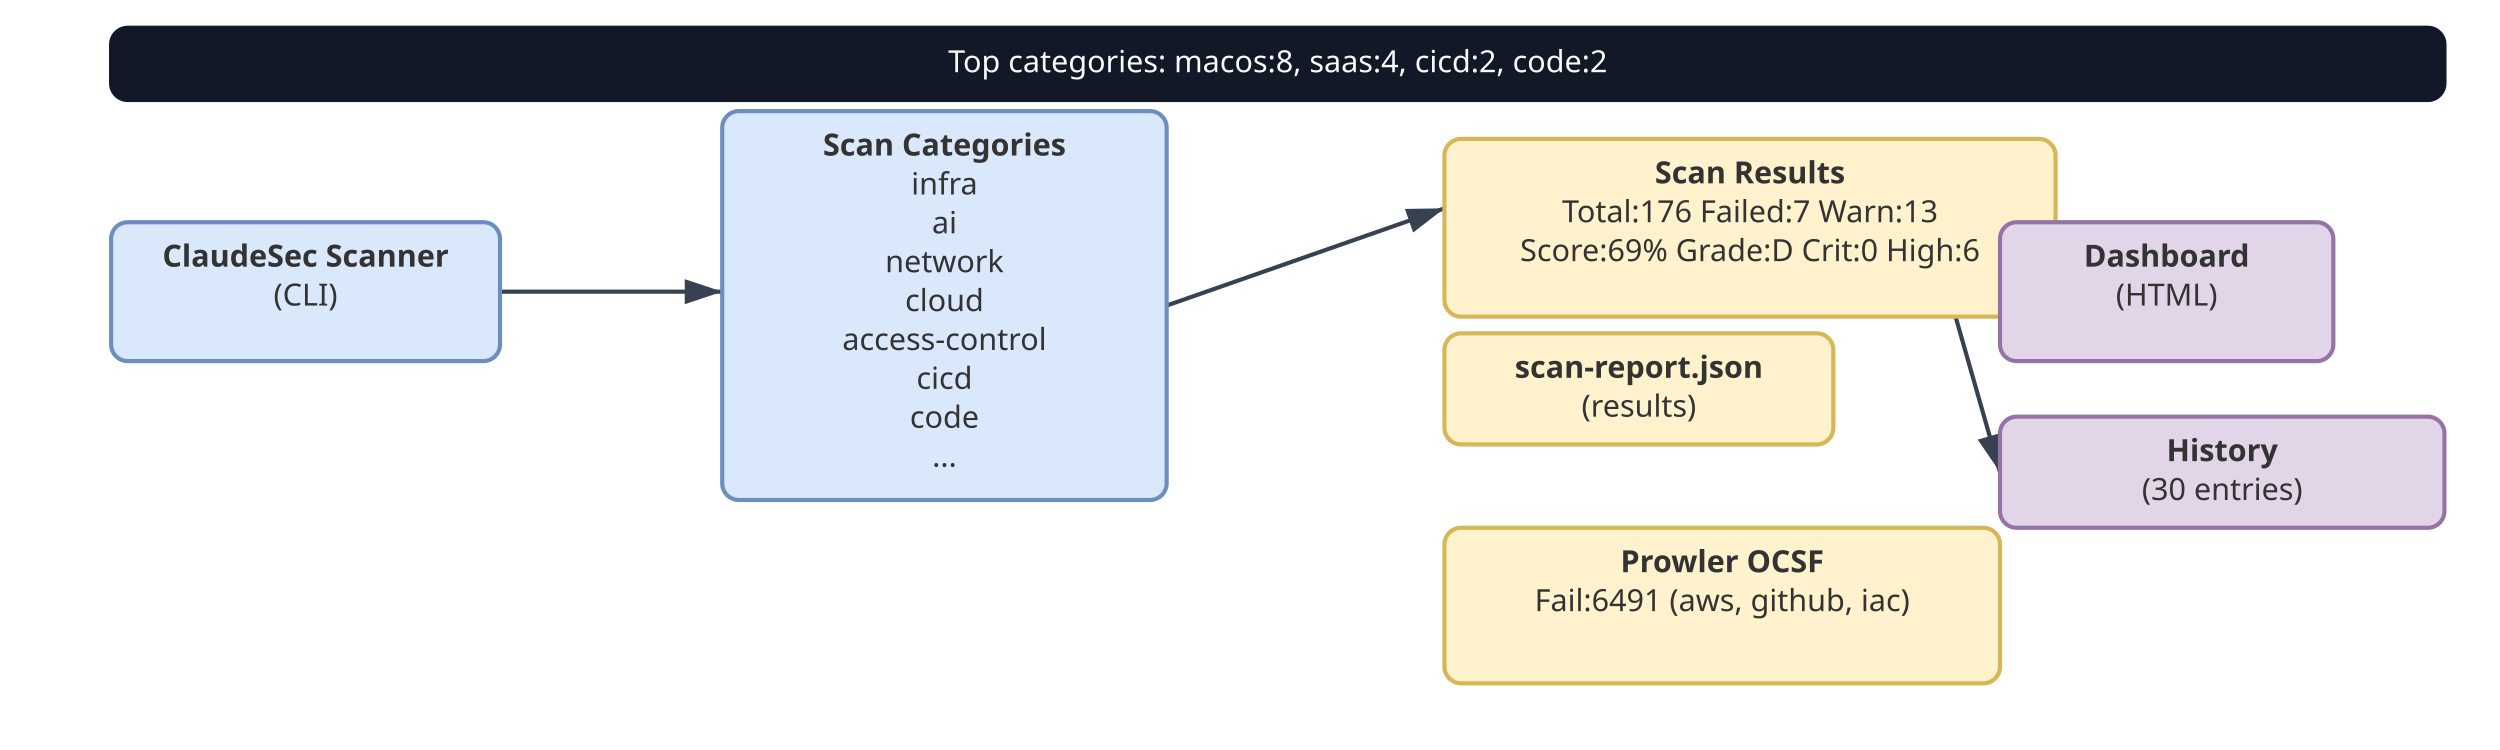
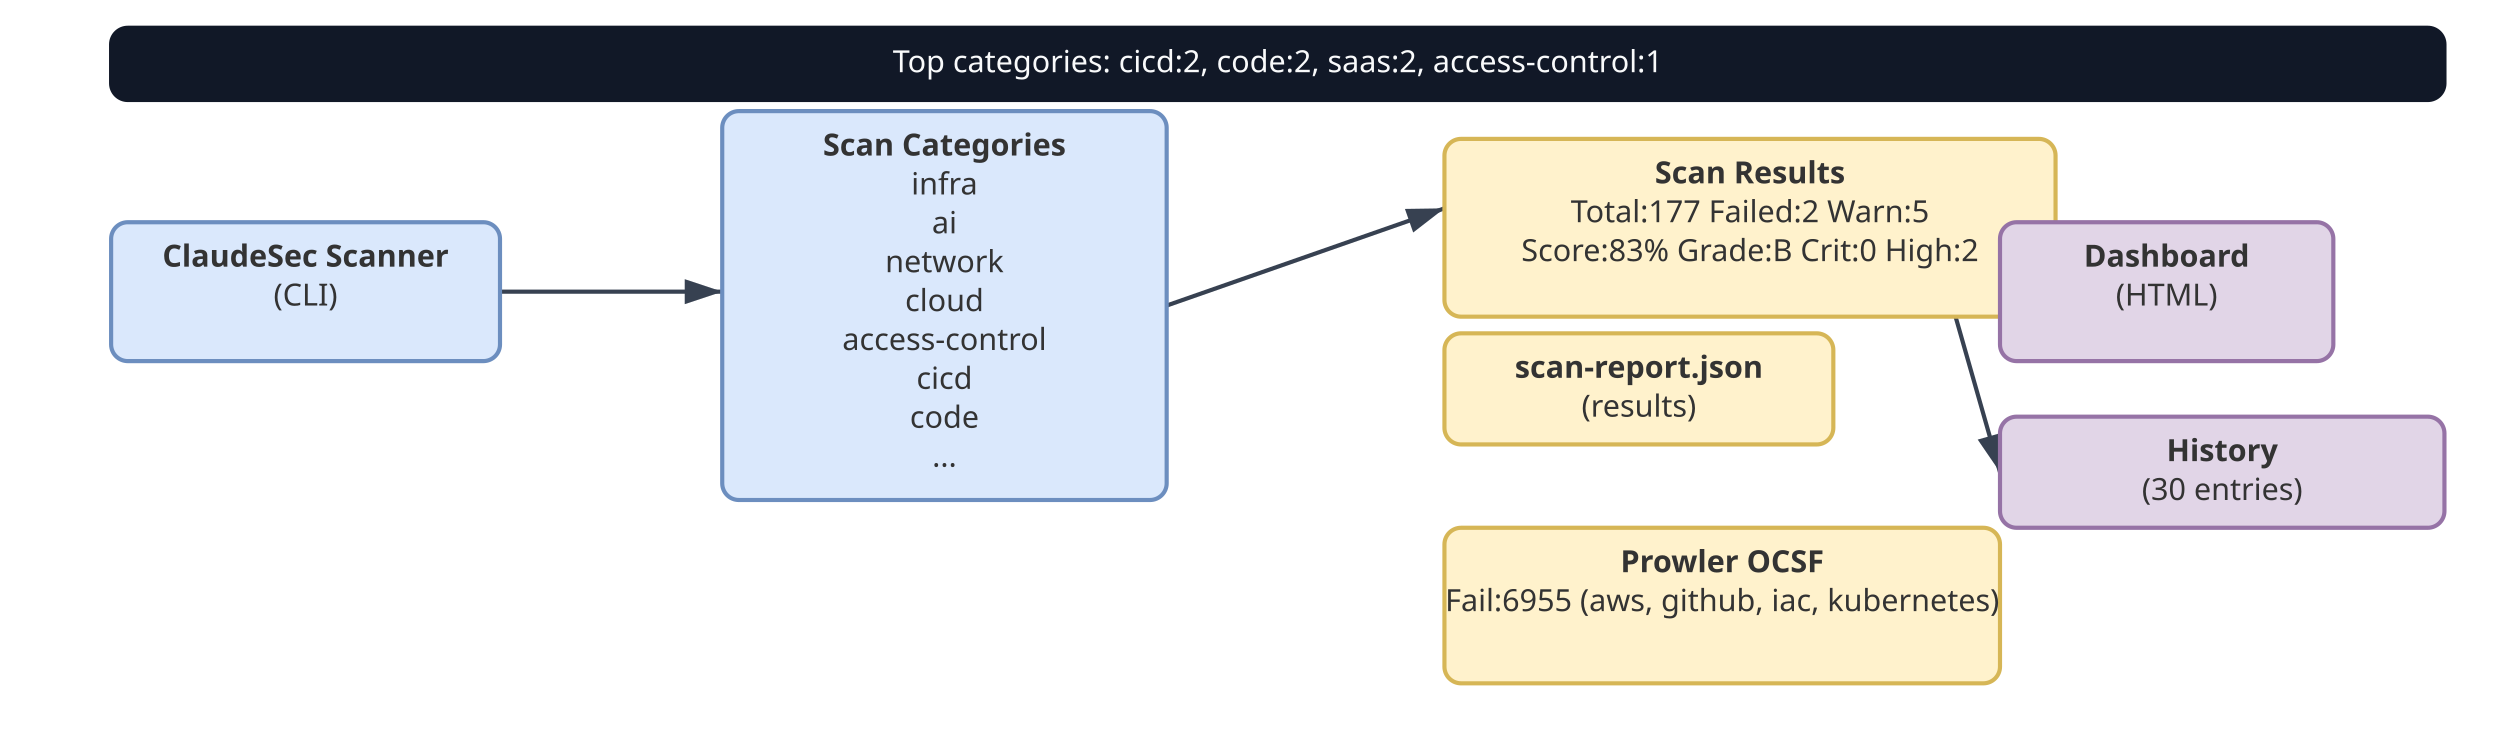
<svg xmlns="http://www.w3.org/2000/svg" viewBox="0 0 900 270" width="900" height="270">
  <defs>
    <marker id="arrow" markerWidth="10" markerHeight="10" refX="9" refY="3" orient="auto">
      <path d="M0,0 L0,6 L9,3 z" fill="#374151" />
    </marker>
  </defs>
  <style>text { font-family: system-ui, sans-serif; font-size: 11px; fill: #333; } .title { font-weight: bold; } .banner { font-size: 11px; fill: #f9fafb; }</style>
  <line x1="180" y1="105" x2="260" y2="105" stroke="#374151" stroke-width="1.5" marker-end="url(#arrow)" />
  <line x1="420" y1="110" x2="520" y2="75" stroke="#374151" stroke-width="1.5" marker-end="url(#arrow)" />
  <line x1="700" y1="75" x2="720" y2="105" stroke="#374151" stroke-width="1.5" marker-end="url(#arrow)" />
  <line x1="700" y1="100" x2="720" y2="170" stroke="#374151" stroke-width="1.5" marker-end="url(#arrow)" />
  <rect x="40" y="80" width="140" height="50" rx="6" fill="#dae8fc" stroke="#6c8ebf" stroke-width="1.5" />
  <text x="110.0" y="96" text-anchor="middle" class="title">ClaudeSec Scanner</text>
  <text x="110.0" y="110" text-anchor="middle" class="">(CLI)</text>
  <rect x="260" y="40" width="160" height="140" rx="6" fill="#dae8fc" stroke="#6c8ebf" stroke-width="1.5" />
  <text x="340.0" y="56" text-anchor="middle" class="title">Scan Categories</text>
  <text x="340.0" y="70" text-anchor="middle" class="">infra</text>
  <text x="340.0" y="84" text-anchor="middle" class="">ai</text>
  <text x="340.0" y="98" text-anchor="middle" class="">network</text>
  <text x="340.0" y="112" text-anchor="middle" class="">cloud</text>
  <text x="340.0" y="126" text-anchor="middle" class="">access-control</text>
  <text x="340.0" y="140" text-anchor="middle" class="">cicd</text>
  <text x="340.0" y="154" text-anchor="middle" class="">code</text>
  <text x="340.0" y="168" text-anchor="middle" class="">...</text>
  <rect x="520" y="50" width="220" height="64" rx="6" fill="#fff2cc" stroke="#d6b656" stroke-width="1.5" />
  <text x="630.0" y="66" text-anchor="middle" class="title">Scan Results</text>
-   <text x="630.0" y="80" text-anchor="middle" class="">Total:176 Failed:7 Warn:13</text>
-   <text x="630.0" y="94" text-anchor="middle" class="">Score:69% Grade:D  Crit:0 High:6</text>
+   <text x="630.0" y="80" text-anchor="middle" class="">Total:177 Failed:2 Warn:5</text>
+   <text x="630.0" y="94" text-anchor="middle" class="">Score:83% Grade:B  Crit:0 High:2</text>
  <rect x="520" y="120" width="140" height="40" rx="6" fill="#fff2cc" stroke="#d6b656" stroke-width="1.5" />
  <text x="590.0" y="136" text-anchor="middle" class="title">scan-report.json</text>
  <text x="590.0" y="150" text-anchor="middle" class="">(results)</text>
  <rect x="520" y="190" width="200" height="56" rx="6" fill="#fff2cc" stroke="#d6b656" stroke-width="1.5" />
  <text x="620.0" y="206" text-anchor="middle" class="title">Prowler OCSF</text>
-   <text x="620.0" y="220" text-anchor="middle" class="">Fail:6491 (aws, github, iac)</text>
+   <text x="620.0" y="220" text-anchor="middle" class="">Fail:6955 (aws, github, iac, kubernetes)</text>
  <rect x="720" y="80" width="120" height="50" rx="6" fill="#e1d5e7" stroke="#9673a6" stroke-width="1.5" />
  <text x="780.0" y="96" text-anchor="middle" class="title">Dashboard</text>
  <text x="780.0" y="110" text-anchor="middle" class="">(HTML)</text>
  <rect x="720" y="150" width="160" height="40" rx="6" fill="#e1d5e7" stroke="#9673a6" stroke-width="1.5" />
  <text x="800.0" y="166" text-anchor="middle" class="title">History</text>
  <text x="800.0" y="180" text-anchor="middle" class="">(30 entries)</text>
  <rect x="40" y="10" width="840" height="26" rx="6" fill="#111827" stroke="#111827" stroke-width="1.5" />
-   <text x="460.0" y="26" text-anchor="middle" class="banner">Top categories: macos:8, saas:4, cicd:2, code:2</text>
+   <text x="460.0" y="26" text-anchor="middle" class="banner">Top categories: cicd:2, code:2, saas:2, access-control:1</text>
</svg>
